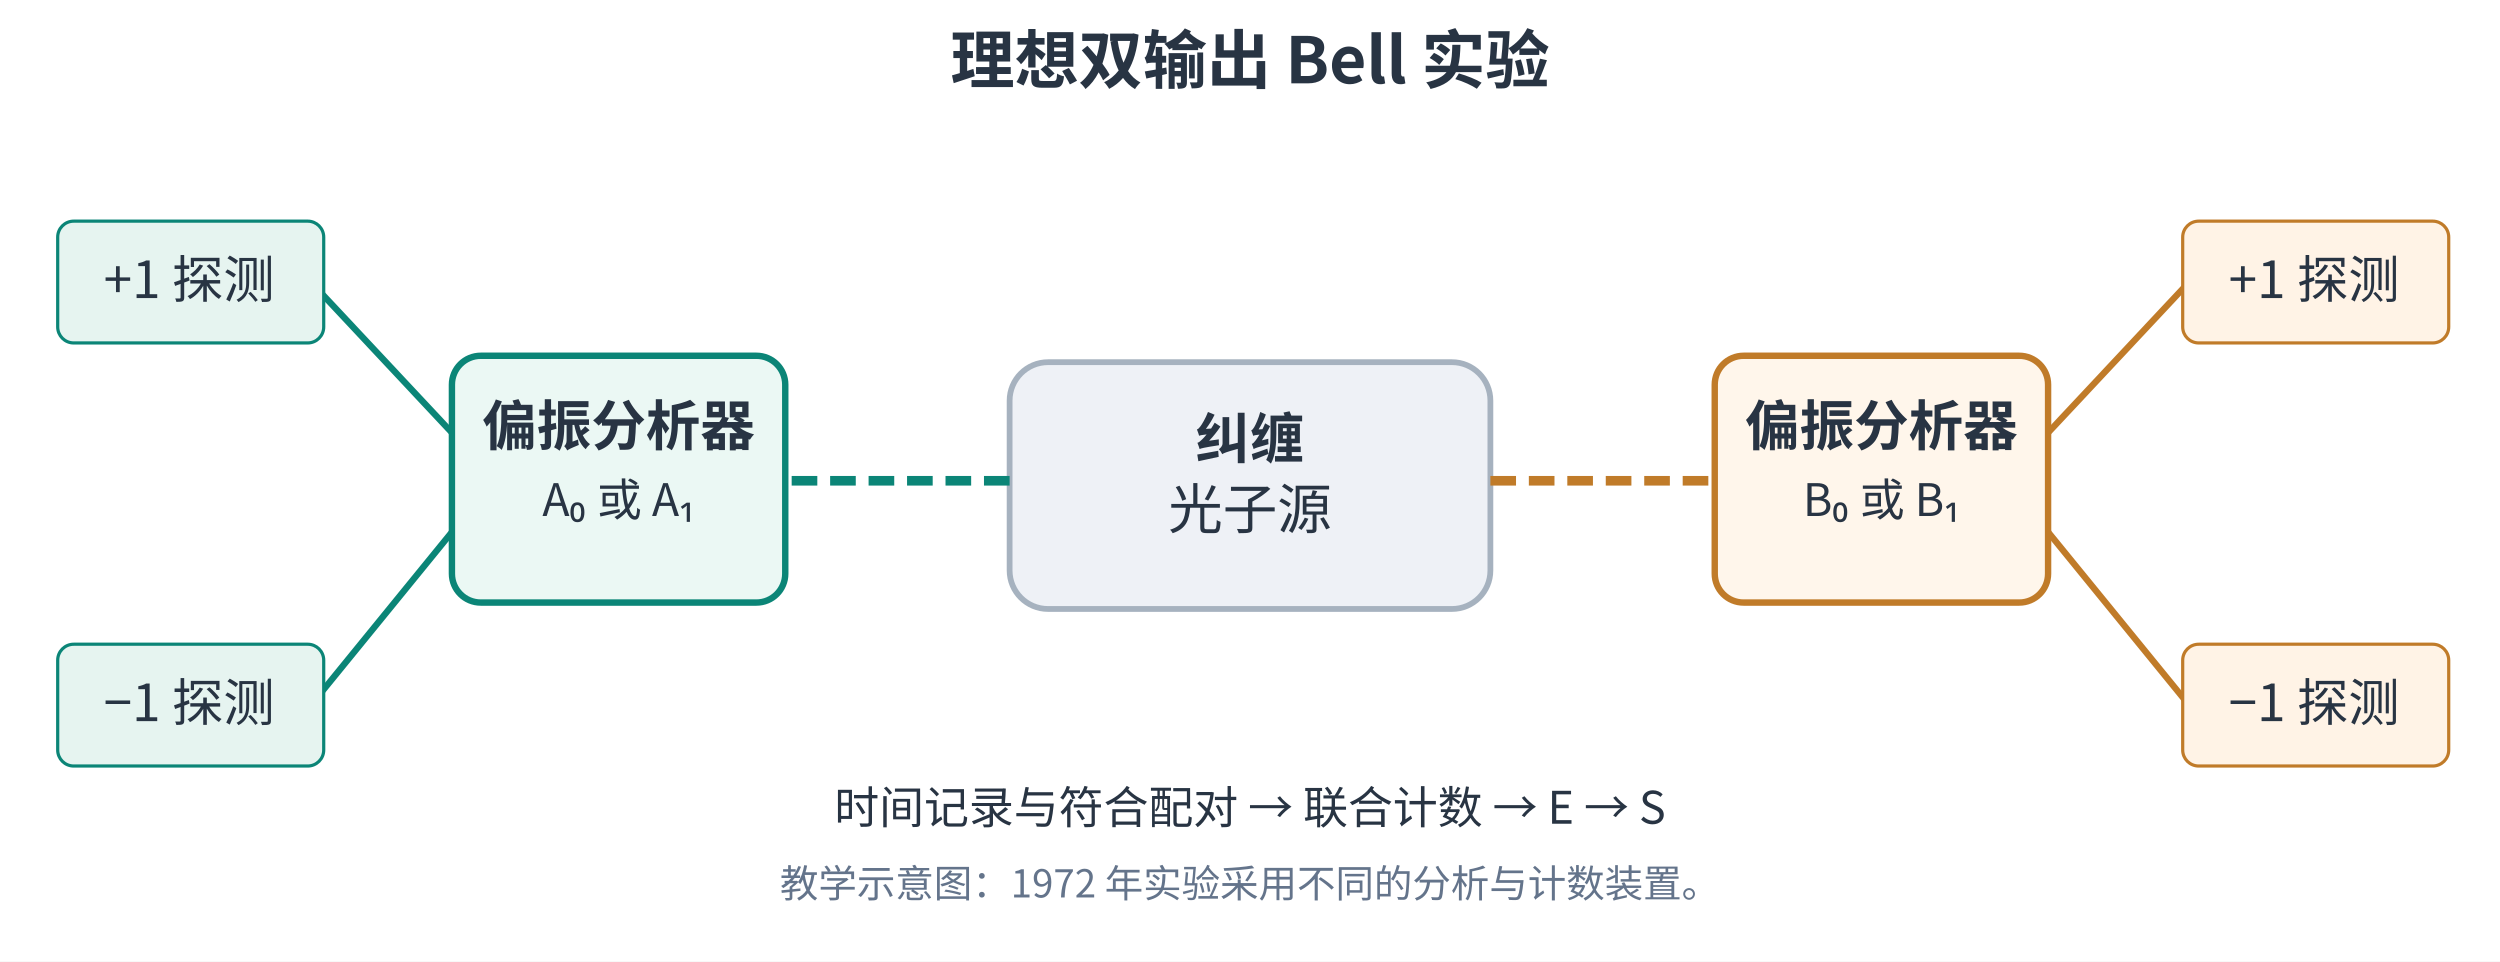
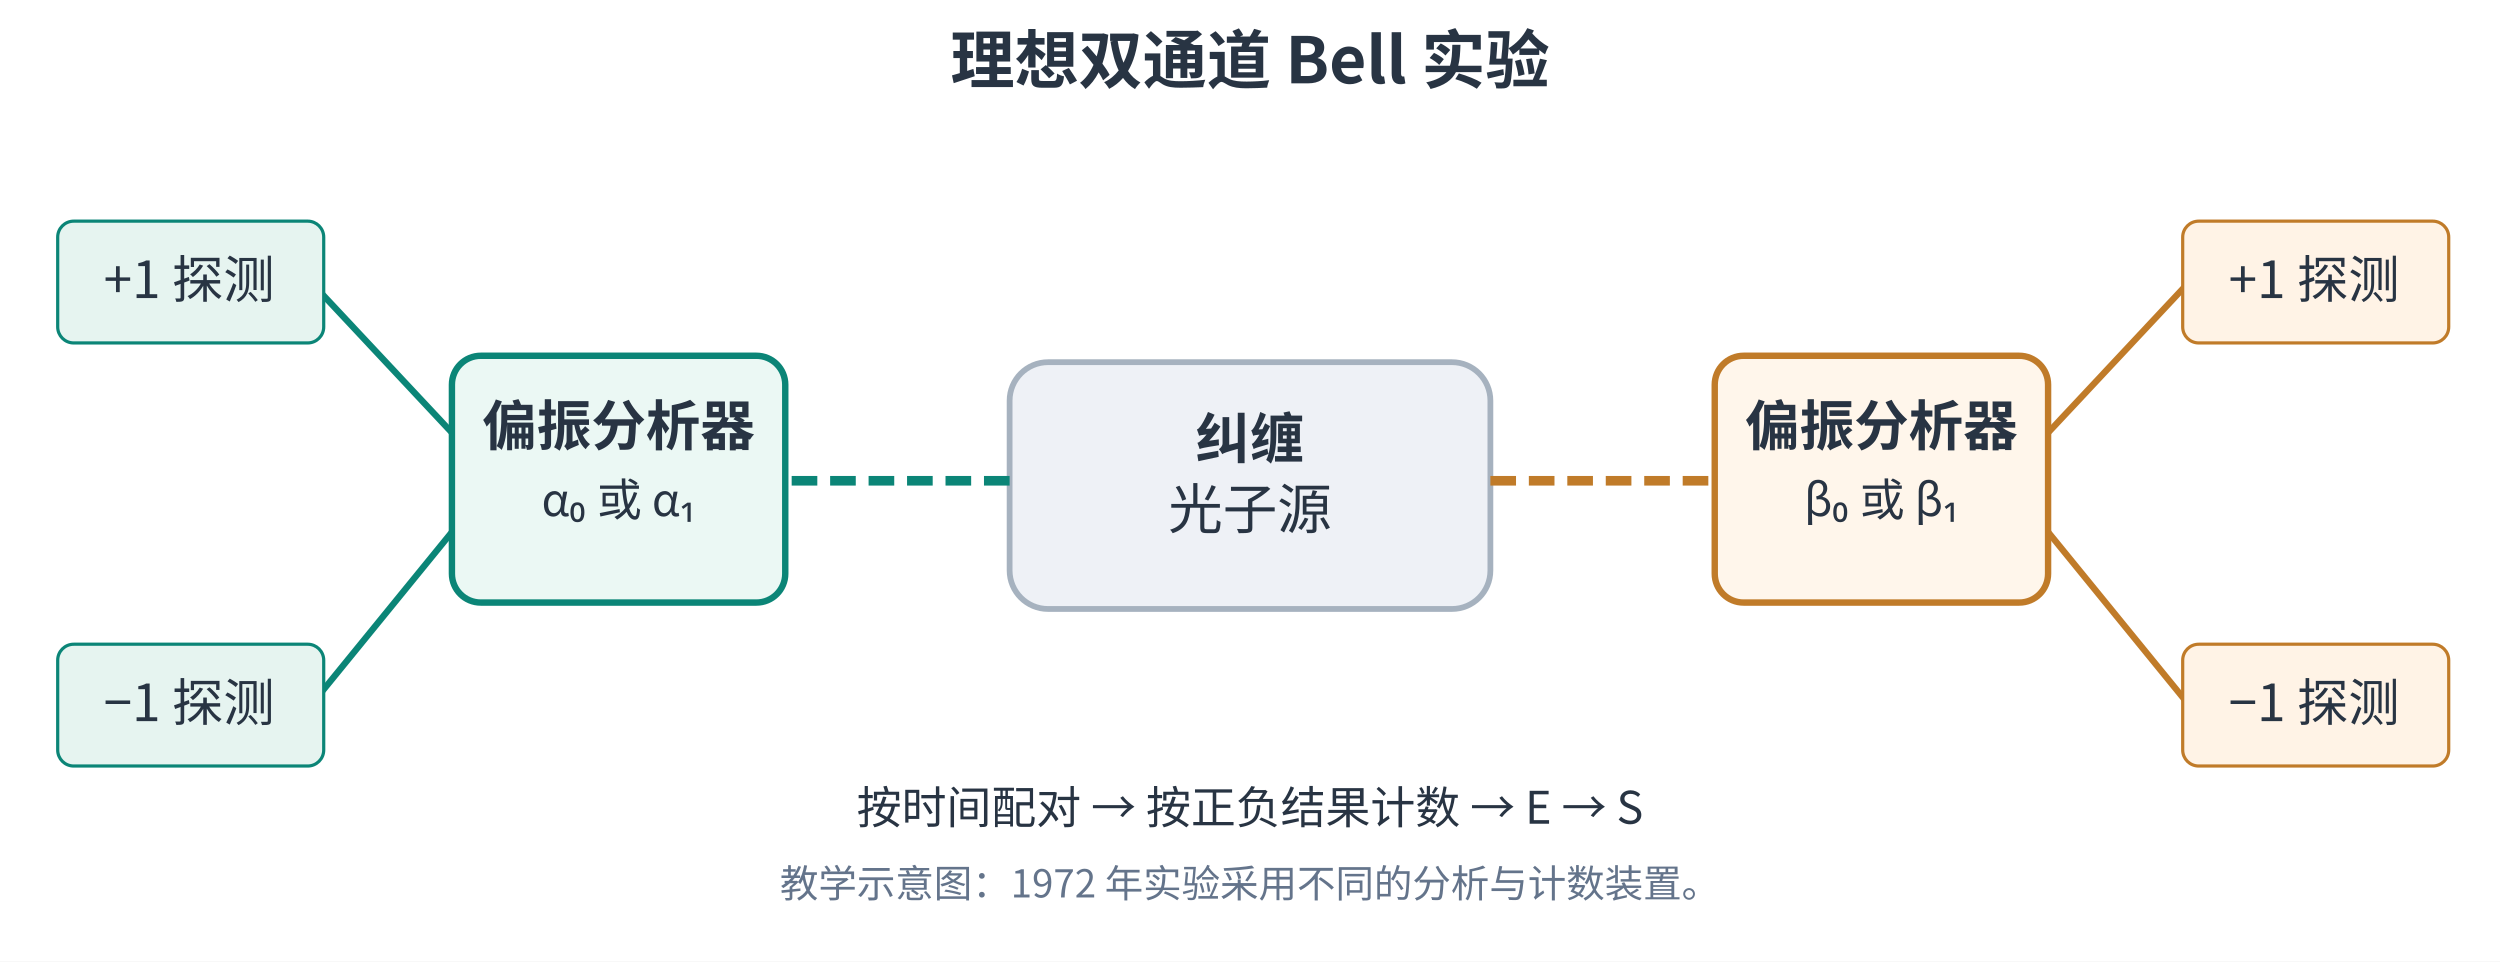
<svg xmlns="http://www.w3.org/2000/svg" viewBox="0 0 780 300" role="img">
  <style>text{font-family:'Noto Sans CJK SC','Noto Sans',Arial,sans-serif; fill:#283443} .muted{fill:#64748b} .ink{stroke:#526274;stroke-width:2;fill:none} .teal{stroke:#0b8577;fill:none;stroke-width:2.6} .amber{stroke:#c07b29;fill:none;stroke-width:2.6} .note{font-size:14px}</style>
  <rect width="780" height="300" fill="white" />
-   <text x="390" y="26" text-anchor="middle" font-size="20" font-weight="700">理想双输出 Bell 实验</text>
+   <text x="390" y="26" text-anchor="middle" font-size="20" font-weight="700">理想双通道 Bell 实验</text>
  <rect x="315" y="113" width="150" height="77" rx="12" fill="#eef1f6" stroke="#a6b2bf" stroke-width="1.8" />
  <text x="390" y="143" text-anchor="middle" font-size="17" font-weight="700">纠缠</text>
  <text x="390" y="165" text-anchor="middle" font-size="17">光子源</text>
  <path d="M315 150 L245 150" stroke="#0b8577" stroke-width="3" stroke-dasharray="8 4" />
  <path d="M465 150 L535 150" stroke="#c07b29" stroke-width="3" stroke-dasharray="8 4" />
  <rect x="141" y="111" width="104" height="77" rx="9" stroke="#0b8577" stroke-width="2" fill="#ebf8f4" />
  <rect x="535" y="111" width="104" height="77" rx="9" stroke="#c07b29" stroke-width="2" fill="#fff6eb" />
  <text x="193" y="139" text-anchor="middle" font-size="17" font-weight="600">偏振分析器</text>
-   <text x="193" y="161" text-anchor="middle" font-size="14">A₀ 或 A₁</text>
+   <text x="193" y="161" text-anchor="middle" font-size="14">α₀ 或 α₁</text>
  <text x="587" y="139" text-anchor="middle" font-size="17" font-weight="600">偏振分析器</text>
-   <text x="587" y="161" text-anchor="middle" font-size="14">B₀ 或 B₁</text>
+   <text x="587" y="161" text-anchor="middle" font-size="14">β₀ 或 β₁</text>
  <path d="M141 135 L97 88 L60 88" stroke="#0b8577" stroke-width="2" fill="none" />
  <path d="M141 166 L97 220 L60 220" stroke="#0b8577" stroke-width="2" fill="none" />
  <path d="M639 135 L683 88 L720 88" stroke="#c07b29" stroke-width="2" fill="none" />
  <path d="M639 166 L683 220 L720 220" stroke="#c07b29" stroke-width="2" fill="none" />
  <rect x="18" y="69" width="83" height="38" rx="5" fill="#e6f4f0" stroke="#0b8577" />
  <text x="59" y="93" text-anchor="middle" font-size="16">+1 探测</text>
  <rect x="18" y="201" width="83" height="38" rx="5" fill="#e6f4f0" stroke="#0b8577" />
  <text x="59" y="225" text-anchor="middle" font-size="16">−1 探测</text>
  <rect x="681" y="69" width="83" height="38" rx="5" fill="#fff3e6" stroke="#c07b29" />
  <text x="722" y="93" text-anchor="middle" font-size="16">+1 探测</text>
  <rect x="681" y="201" width="83" height="38" rx="5" fill="#fff3e6" stroke="#c07b29" />
  <text x="722" y="225" text-anchor="middle" font-size="16">−1 探测</text>
-   <text x="390" y="257" text-anchor="middle" font-size="14">时间记录与符合配对 → 联合计数 → E → S</text>
+   <text x="390" y="257" text-anchor="middle" font-size="14">按时间配对 → 按正负结果计数 → E → S</text>
  <text x="390" y="280" text-anchor="middle" class="muted" font-size="12">教学示意图：1972 年实验采用不同的分析与计数装置。</text>
</svg>
